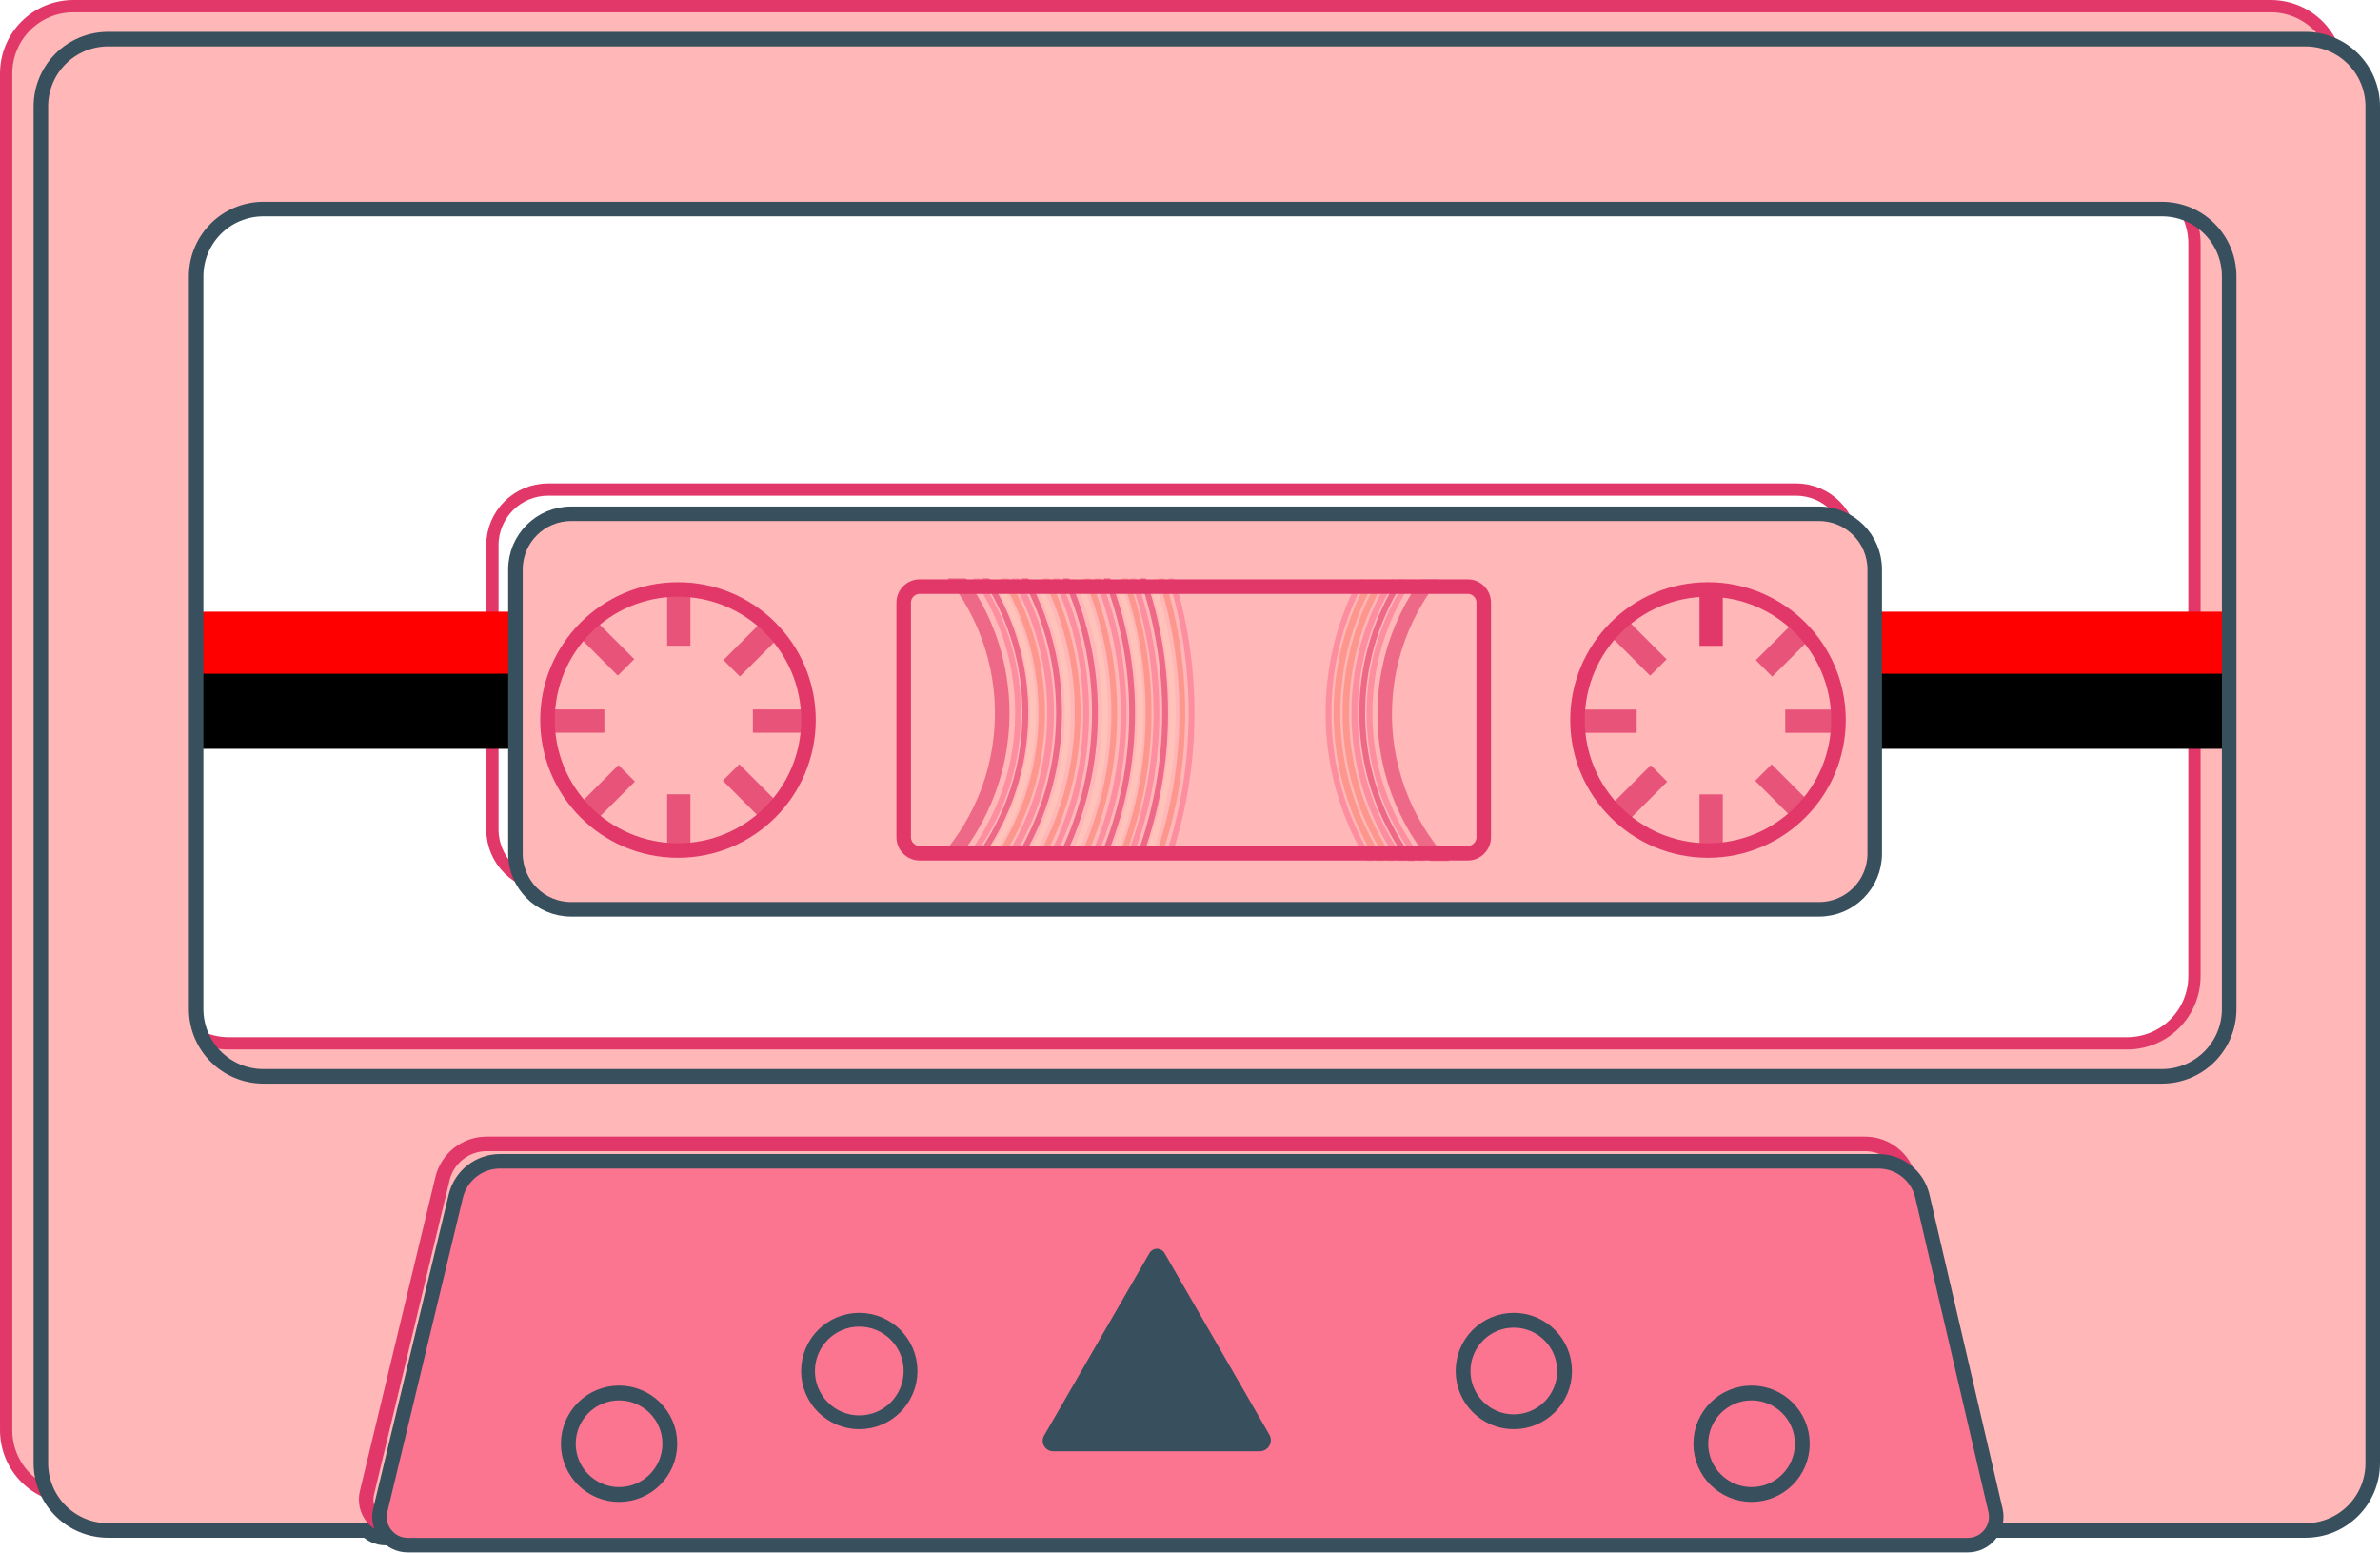
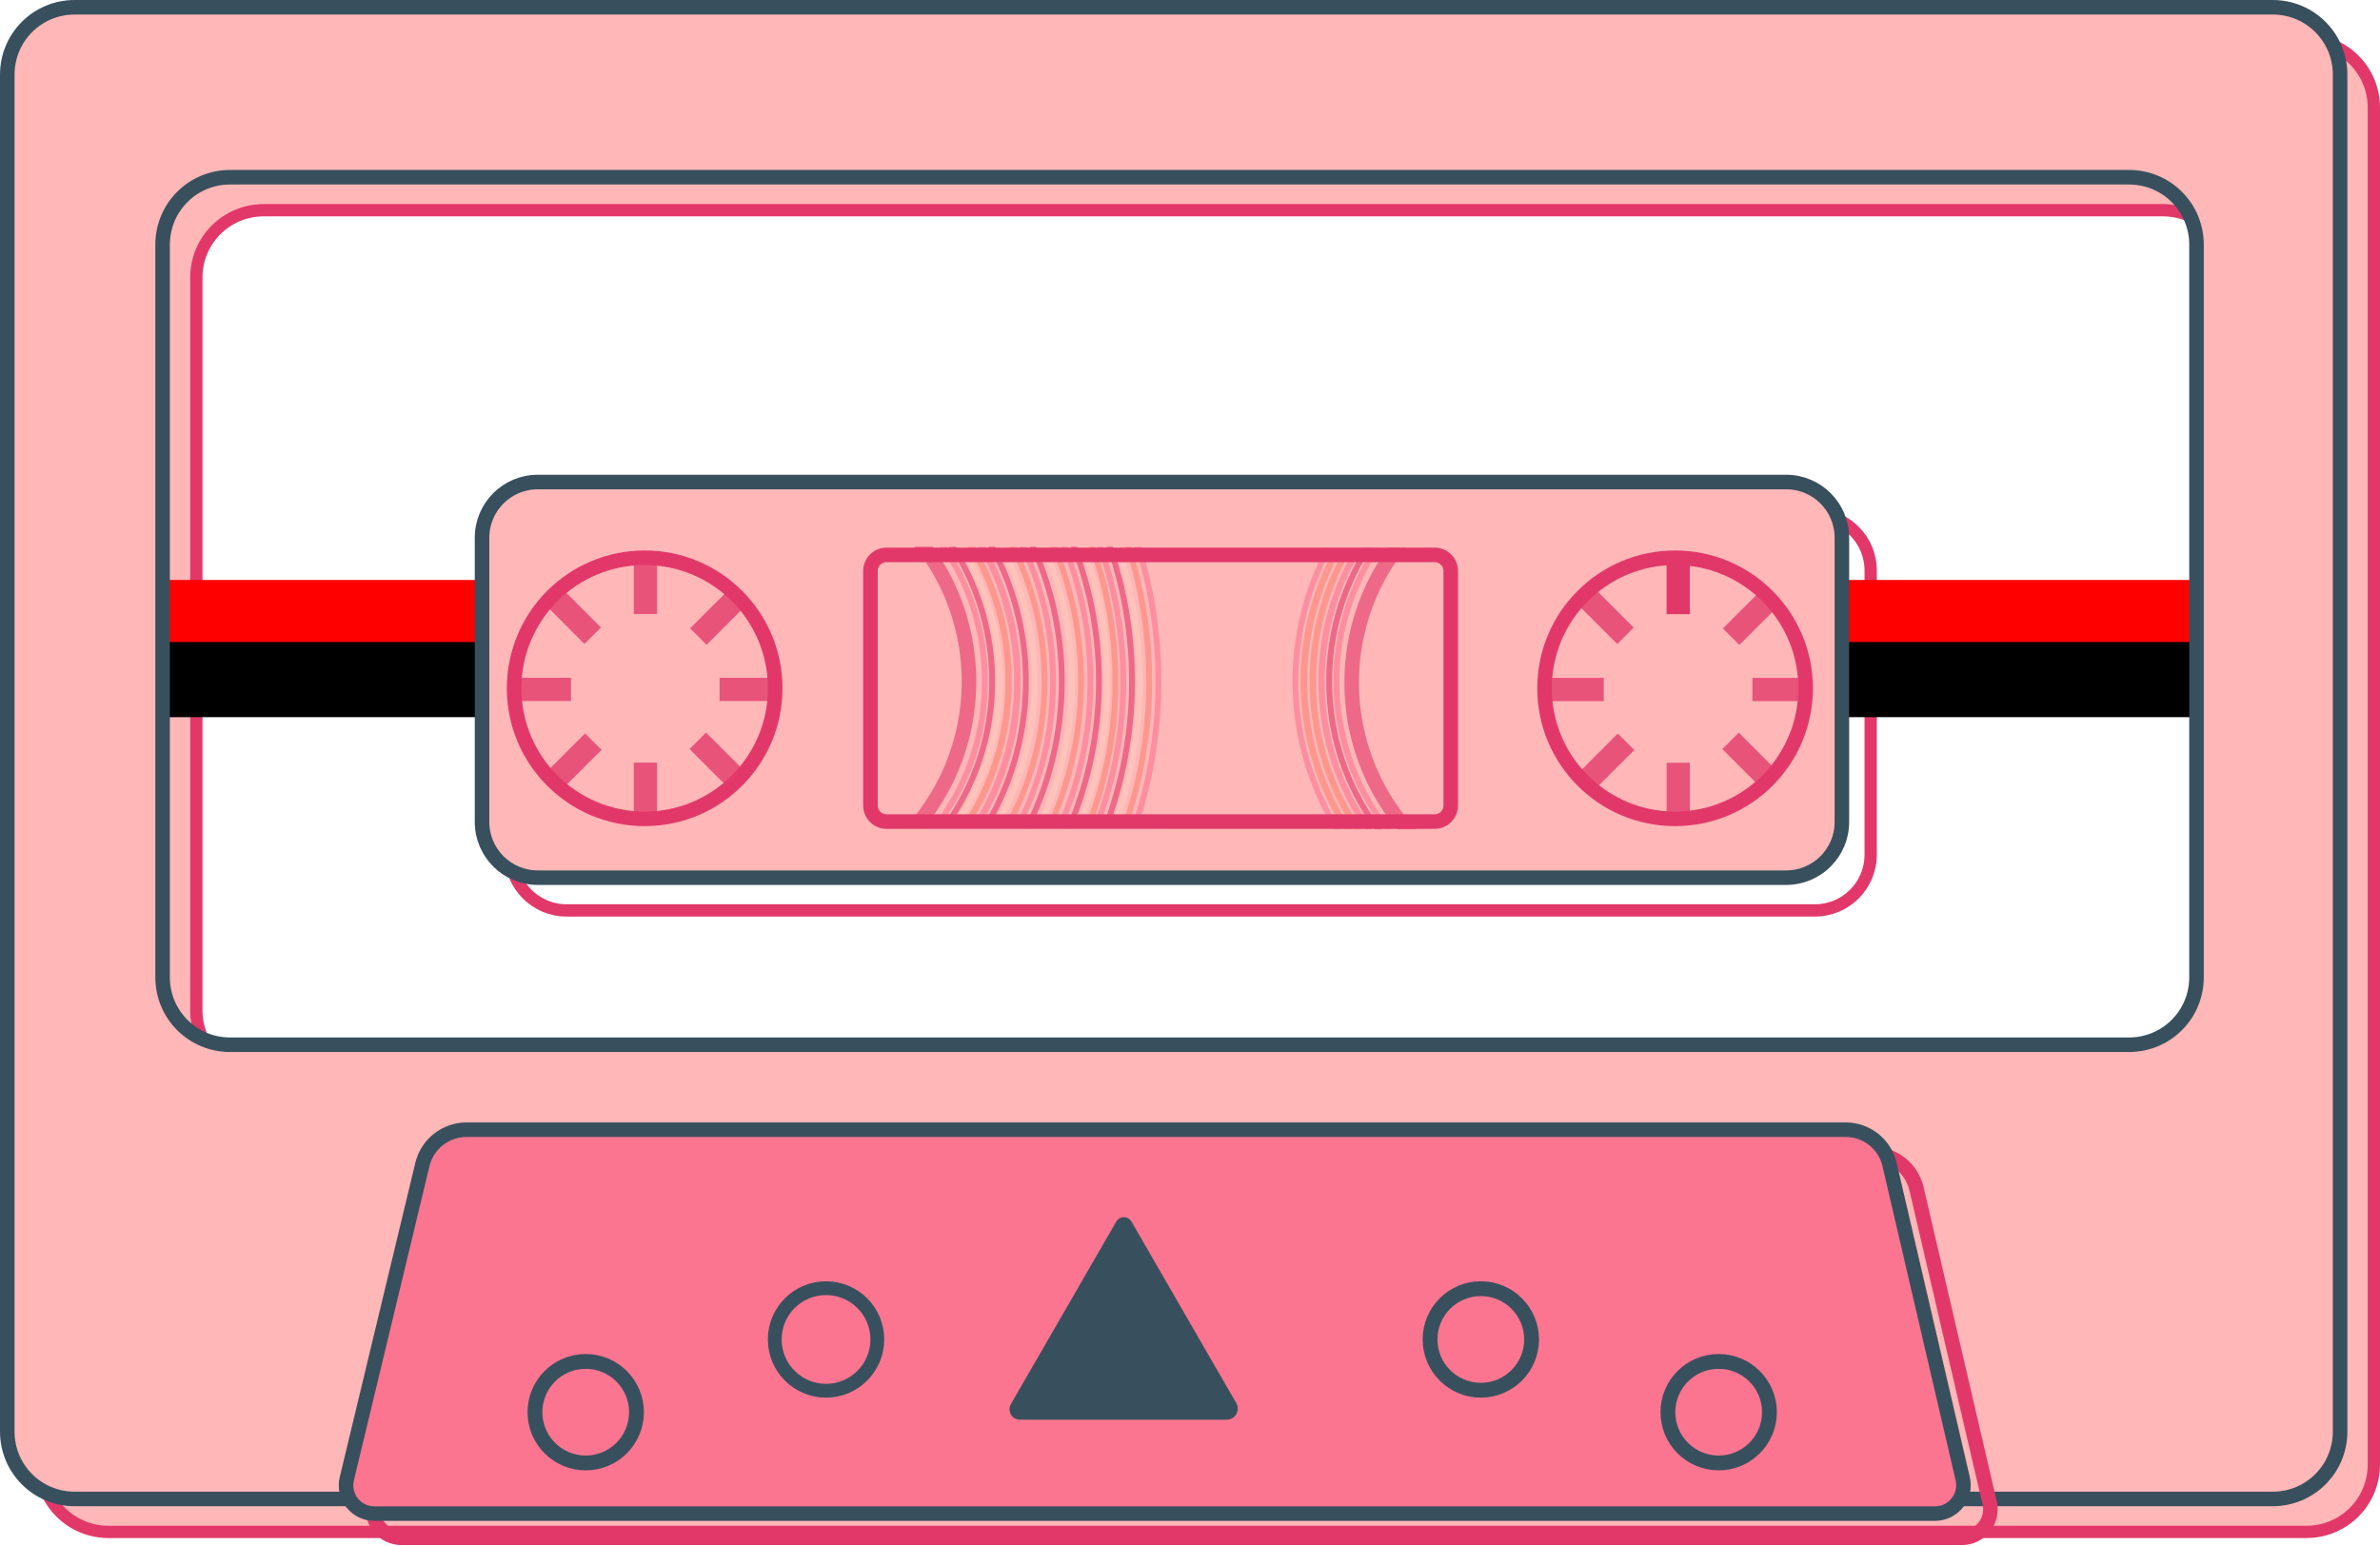
- <svg xmlns="http://www.w3.org/2000/svg" version="1.1" id="svg2" width="371.976" height="242.585" viewBox="0 0 371.976 242.585">
+ <svg xmlns="http://www.w3.org/2000/svg" version="1.1" id="svg2" width="371.82" height="241.387" viewBox="0 0 371.82 241.387">
  <defs id="defs6">
    <clipPath clipPathUnits="userSpaceOnUse" id="clipPath46">
      <rect style="opacity:1;fill:none;fill-opacity:1;stroke:#f08acb;stroke-width:5;stroke-linecap:round;stroke-linejoin:round;stroke-opacity:1" id="rect46" width="199.454" height="91.668" x="-522.813" y="200.679" ry="5.52" transform="scale(-1,1)" />
    </clipPath>
    <clipPath clipPathUnits="userSpaceOnUse" id="clipPath47">
      <rect style="opacity:1;fill:none;fill-opacity:1;stroke:#f08acb;stroke-width:5;stroke-linecap:round;stroke-linejoin:round;stroke-opacity:1" id="rect47" width="199.454" height="91.668" x="326.915" y="200.323" ry="5.52" />
    </clipPath>
  </defs>
-   <g id="layer9" style="display:inline;opacity:1" transform="translate(-19.39353,-57.37418)">
-     <path id="path6" style="display:inline;opacity:1;fill:#000000;fill-opacity:0;stroke:#38505e;stroke-width:4.224;stroke-linecap:round;stroke-linejoin:round;stroke-dasharray:none;stroke-opacity:1" d="m 188.087,397.9 474.022,0 a 15.5,15.5 38.447 0 1 15.096,11.985 l 25.143,107.991 a 9.77,9.77 128.447 0 1 -9.515,11.985 H 156.356 a 9.698,9.698 51.76 0 1 -9.429,-11.965 l 25.977,-108.032 a 15.616,15.616 141.76 0 1 15.183,-11.965 z" transform="matrix(0.4545169,0,0,0.4545169,8.585733,57.06407)" />
+   <g id="layer9" style="display:inline;opacity:1" transform="translate(-13.94553,-52.04917)">
+     <path id="path6" style="display:none;opacity:1;fill:#000000;fill-opacity:0;stroke:#38505e;stroke-width:4.224;stroke-linecap:round;stroke-linejoin:round;stroke-dasharray:none;stroke-opacity:1" d="m 188.087,397.9 474.022,0 a 15.5,15.5 38.447 0 1 15.096,11.985 l 25.143,107.991 a 9.77,9.77 128.447 0 1 -9.515,11.985 H 156.356 a 9.698,9.698 51.76 0 1 -9.429,-11.965 l 25.977,-108.032 a 15.616,15.616 141.76 0 1 15.183,-11.965 z" transform="matrix(0.4545169,0,0,0.4545169,8.585733,57.06407)" />
    <path id="path7" style="display:inline;opacity:1;fill:#ffb7b8;fill-opacity:1;stroke:#e23869;stroke-width:1.92;stroke-miterlimit:4;stroke-dasharray:none;stroke-opacity:1" d="m 30.884,58.334 c -5.834,0 -10.53,4.697 -10.53,10.531 V 280.851 c 0,5.834 4.696,10.53 10.53,10.53 H 374.274 c 5.834,0 10.531,-4.696 10.531,-10.53 V 68.865 c 0,-5.834 -4.697,-10.531 -10.531,-10.531 z M 55.15,84.89 H 351.839 c 5.834,0 10.531,4.697 10.531,10.531 V 209.884 c 0,5.834 -4.697,10.531 -10.531,10.531 H 55.15 c -5.834,0 -10.53,-4.697 -10.53,-10.531 V 95.421 c 0,-5.834 4.696,-10.531 10.53,-10.531 z" />
-     <rect style="display:inline;opacity:1;fill:#000000;fill-opacity:0;stroke:#e23869;stroke-width:1.92;stroke-linecap:round;stroke-linejoin:round;stroke-miterlimit:4;stroke-dasharray:none;stroke-opacity:1" id="rect7" width="212.444" height="61.81" x="96.351" y="133.875" ry="8.699" />
+     <rect style="display:inline;opacity:1;fill:#000000;fill-opacity:0;stroke:#e23869;stroke-width:1.92;stroke-linecap:round;stroke-linejoin:round;stroke-miterlimit:4;stroke-dasharray:none;stroke-opacity:1" id="rect7" width="212.444" height="61.81" x="93.751" y="132.475" ry="8.699" />
  </g>
-   <g id="layer1" style="display:inline;opacity:1" transform="translate(-15.1199,-53.10039)">
+   <g id="layer1" style="display:inline;opacity:1" transform="translate(-20.37183,-58.07585)">
    <rect style="fill:#ff0001;fill-opacity:1;stroke:none;stroke-width:1.364;stroke-miterlimit:4;stroke-dasharray:none;stroke-opacity:1" id="rect850" width="353.766" height="10.376" x="26.049" y="148.686" />
    <rect style="opacity:1;fill:#000001;fill-opacity:1;stroke:#000000;stroke-width:1.364;stroke-miterlimit:4;stroke-dasharray:none;stroke-opacity:1" id="rect850-2" width="353.766" height="10.376" x="26.049" y="159.061" />
  </g>
-   <g id="layer2" style="display:inline;opacity:1" transform="translate(-15.1199,-53.10039)">
+   <g id="layer2" style="display:inline;opacity:1" transform="translate(-20.37183,-58.07585)">
    <path id="rect1829" style="opacity:1;fill:#ffb7b8;fill-opacity:1;stroke:#38505e;stroke-width:2.273;stroke-miterlimit:4;stroke-dasharray:none;stroke-opacity:1" d="m 32.038,59.212 c -5.834,0 -10.53,4.697 -10.53,10.531 V 281.729 c 0,5.834 4.696,10.53 10.53,10.53 H 375.429 c 5.834,0 10.531,-4.696 10.531,-10.53 V 69.743 c 0,-5.834 -4.697,-10.531 -10.531,-10.531 z M 56.304,85.768 H 352.994 c 5.834,0 10.531,4.697 10.531,10.531 V 210.762 c 0,5.834 -4.697,10.531 -10.531,10.531 H 56.304 c -5.834,0 -10.53,-4.697 -10.53,-10.531 V 96.299 c 0,-5.834 4.696,-10.531 10.53,-10.531 z" />
  </g>
-   <g id="layer3" style="display:inline;opacity:1" transform="translate(-15.1199,-53.10039)">
+   <g id="layer3" style="display:inline;opacity:1" transform="translate(-20.37183,-58.07585)">
    <rect style="display:inline;fill:#ffb7b8;fill-opacity:1;stroke:#38505e;stroke-width:2.273;stroke-linecap:round;stroke-linejoin:round;stroke-miterlimit:4;stroke-dasharray:none;stroke-opacity:1" id="rect851" width="212.444" height="61.81" x="95.68" y="133.385" ry="8.699" />
    <g id="layer6">
      <circle style="fill:none;fill-opacity:1;stroke:#e23869;stroke-width:2.273;stroke-linecap:round;stroke-linejoin:round;stroke-opacity:1" id="path4" cx="121.085" cy="165.61" r="20.396" />
      <circle style="fill:none;fill-opacity:1;stroke:#e23869;stroke-width:2.273;stroke-linecap:round;stroke-linejoin:round;stroke-opacity:1" id="path4-2" cx="282.065" cy="165.61" r="20.396" />
      <rect style="fill:#e23869;fill-opacity:1;stroke:none;stroke-width:2.213;stroke-linecap:round;stroke-linejoin:round;stroke-opacity:1" id="rect5" width="3.636" height="9.09" x="280.741" y="144.935" />
      <rect style="opacity:0.784;fill:#e23869;fill-opacity:1;stroke:none;stroke-width:2.213;stroke-linecap:round;stroke-linejoin:round;stroke-opacity:1" id="rect5-6" width="3.636" height="9.09" x="280.741" y="177.24" />
      <rect style="opacity:0.784;fill:#e23869;fill-opacity:1;stroke:none;stroke-width:2.213;stroke-linecap:round;stroke-linejoin:round;stroke-opacity:1" id="rect5-0" width="3.636" height="9.09" x="-167.616" y="261.834" transform="rotate(-90)" />
      <rect style="opacity:0.784;fill:#e23869;fill-opacity:1;stroke:none;stroke-width:2.213;stroke-linecap:round;stroke-linejoin:round;stroke-opacity:1" id="rect5-6-5" width="3.636" height="9.09" x="-167.616" y="294.138" transform="rotate(-90)" />
      <rect style="opacity:0.784;fill:#e23869;fill-opacity:1;stroke:none;stroke-width:2.213;stroke-linecap:round;stroke-linejoin:round;stroke-opacity:1" id="rect5-5" width="3.636" height="9.09" x="80.846" y="296.184" transform="rotate(-45)" />
      <rect style="opacity:0.784;fill:#e23869;fill-opacity:1;stroke:none;stroke-width:2.213;stroke-linecap:round;stroke-linejoin:round;stroke-opacity:1" id="rect5-6-3" width="3.636" height="9.09" x="80.846" y="328.489" transform="rotate(-45)" />
      <rect style="opacity:0.784;fill:#e23869;fill-opacity:1;stroke:none;stroke-width:2.213;stroke-linecap:round;stroke-linejoin:round;stroke-opacity:1" id="rect5-0-3" width="3.636" height="9.09" x="-318.865" y="61.938" transform="rotate(-135)" />
      <rect style="opacity:0.784;fill:#e23869;fill-opacity:1;stroke:none;stroke-width:2.213;stroke-linecap:round;stroke-linejoin:round;stroke-opacity:1" id="rect5-6-5-0" width="3.636" height="9.09" x="-318.865" y="94.243" transform="rotate(-135)" />
      <rect style="opacity:0.784;fill:#e23869;fill-opacity:1;stroke:none;stroke-width:2.213;stroke-linecap:round;stroke-linejoin:round;stroke-opacity:1" id="rect5-4" width="3.636" height="9.09" x="119.392" y="144.918" />
      <rect style="opacity:0.784;fill:#e23869;fill-opacity:1;stroke:none;stroke-width:2.213;stroke-linecap:round;stroke-linejoin:round;stroke-opacity:1" id="rect5-6-0" width="3.636" height="9.09" x="119.392" y="177.222" />
      <rect style="opacity:0.784;fill:#e23869;fill-opacity:1;stroke:none;stroke-width:2.213;stroke-linecap:round;stroke-linejoin:round;stroke-opacity:1" id="rect5-0-1" width="3.636" height="9.09" x="-167.599" y="100.485" transform="rotate(-90)" />
      <rect style="opacity:0.784;fill:#e23869;fill-opacity:1;stroke:none;stroke-width:2.213;stroke-linecap:round;stroke-linejoin:round;stroke-opacity:1" id="rect5-6-5-1" width="3.636" height="9.09" x="-167.599" y="132.789" transform="rotate(-90)" />
      <rect style="opacity:0.784;fill:#e23869;fill-opacity:1;stroke:none;stroke-width:2.213;stroke-linecap:round;stroke-linejoin:round;stroke-opacity:1" id="rect5-5-2" width="3.636" height="9.09" x="-33.233" y="182.081" transform="rotate(-45)" />
      <rect style="opacity:0.784;fill:#e23869;fill-opacity:1;stroke:none;stroke-width:2.213;stroke-linecap:round;stroke-linejoin:round;stroke-opacity:1" id="rect5-6-3-2" width="3.636" height="9.09" x="-33.233" y="214.386" transform="rotate(-45)" />
      <rect style="opacity:0.784;fill:#e23869;fill-opacity:1;stroke:none;stroke-width:2.213;stroke-linecap:round;stroke-linejoin:round;stroke-opacity:1" id="rect5-0-3-5" width="3.636" height="9.09" x="-204.762" y="-52.141" transform="rotate(-135)" />
      <rect style="opacity:0.784;fill:#e23869;fill-opacity:1;stroke:none;stroke-width:2.213;stroke-linecap:round;stroke-linejoin:round;stroke-opacity:1" id="rect5-6-5-0-6" width="3.636" height="9.09" x="-204.762" y="-19.836" transform="rotate(-135)" />
    </g>
    <g id="layer7">
      <g id="g1" transform="matrix(0.480004,0,0,0.480004,2.05995,49.37075)">
        <g id="layer8" style="display:inline;opacity:0.784" clip-path="url(#clipPath47)" transform="translate(0,-4.27379)">
          <circle style="display:inline;opacity:0.784;fill:none;fill-opacity:1;stroke:#fb7590;stroke-width:1.89;stroke-linecap:round;stroke-linejoin:round;stroke-dasharray:none;stroke-opacity:1" id="path5-1" cx="280.618" cy="244.144" r="78.069" />
          <circle style="display:inline;opacity:0.784;fill:none;fill-opacity:1;stroke:#e23869;stroke-width:1.894;stroke-linecap:round;stroke-linejoin:round;stroke-dasharray:none;stroke-opacity:1" id="path5-1-9" cx="280.334" cy="244.144" r="80.735" />
          <circle style="display:inline;opacity:0.784;fill:none;fill-opacity:1;stroke:#ffccbb;stroke-width:2.015;stroke-linecap:round;stroke-linejoin:round;stroke-dasharray:none;stroke-opacity:1" id="path5-1-1" cx="280.334" cy="244.144" r="83.225" />
          <circle style="display:inline;opacity:0.784;fill:none;fill-opacity:1;stroke:#fd8374;stroke-width:2.084;stroke-linecap:round;stroke-linejoin:round;stroke-dasharray:none;stroke-opacity:1" id="path5-1-9-6" cx="280.334" cy="244.144" r="86.066" />
          <circle style="display:inline;opacity:0.784;fill:none;fill-opacity:1;stroke:#fb7590;stroke-width:2.153;stroke-linecap:round;stroke-linejoin:round;stroke-dasharray:none;stroke-opacity:1" id="path5-1-5" cx="280.334" cy="244.144" r="88.95" />
          <circle style="display:inline;opacity:0.784;fill:none;fill-opacity:1;stroke:#e23869;stroke-width:1.894;stroke-linecap:round;stroke-linejoin:round;stroke-dasharray:none;stroke-opacity:1" id="path5-1-9-3" cx="280.05" cy="244.144" r="91.987" />
          <circle style="display:inline;opacity:0.784;fill:none;fill-opacity:1;stroke:#ffccbb;stroke-width:1.894;stroke-linecap:round;stroke-linejoin:round;stroke-dasharray:none;stroke-opacity:1" id="path5-1-1-2" cx="280.05" cy="244.144" r="94.824" />
          <circle style="display:inline;opacity:0.784;fill:none;fill-opacity:1;stroke:#fd8374;stroke-width:1.894;stroke-linecap:round;stroke-linejoin:round;stroke-dasharray:none;stroke-opacity:1" id="path5-1-9-6-1" cx="280.05" cy="244.144" r="98.061" />
          <circle style="display:inline;opacity:0.784;fill:none;fill-opacity:1;stroke:#fb7590;stroke-width:1.894;stroke-linecap:round;stroke-linejoin:round;stroke-dasharray:none;stroke-opacity:1" id="path5-1-2" cx="277.872" cy="244.144" r="103.005" />
          <circle style="display:inline;opacity:0.784;fill:none;fill-opacity:1;stroke:#e23869;stroke-width:1.894;stroke-linecap:round;stroke-linejoin:round;stroke-dasharray:none;stroke-opacity:1" id="path5-1-9-9" cx="277.209" cy="244.144" r="106.522" />
          <circle style="display:inline;opacity:0.784;fill:none;fill-opacity:1;stroke:#ffccbb;stroke-width:1.894;stroke-linecap:round;stroke-linejoin:round;stroke-dasharray:none;stroke-opacity:1" id="path5-1-1-0" cx="277.209" cy="244.144" r="109.806" />
          <circle style="display:inline;opacity:0.784;fill:none;fill-opacity:1;stroke:#fd8374;stroke-width:1.894;stroke-linecap:round;stroke-linejoin:round;stroke-dasharray:none;stroke-opacity:1" id="path5-1-9-6-9" cx="276.452" cy="244.144" r="113.556" />
          <circle style="display:inline;opacity:0.784;fill:none;fill-opacity:1;stroke:#fb7590;stroke-width:1.894;stroke-linecap:round;stroke-linejoin:round;stroke-dasharray:none;stroke-opacity:1" id="path5-1-5-9" cx="275.694" cy="244.144" r="117.361" />
          <circle style="display:inline;opacity:0.784;fill:none;fill-opacity:1;stroke:#e23869;stroke-width:1.894;stroke-linecap:round;stroke-linejoin:round;stroke-dasharray:none;stroke-opacity:1" id="path5-1-9-3-2" cx="274.463" cy="244.144" r="121.368" />
          <circle style="display:inline;opacity:0.784;fill:none;fill-opacity:1;stroke:#ffccbb;stroke-width:1.894;stroke-linecap:round;stroke-linejoin:round;stroke-dasharray:none;stroke-opacity:1" id="path5-1-1-2-5" cx="273.422" cy="244.144" r="125.11" />
          <circle style="display:inline;opacity:0.784;fill:none;fill-opacity:1;stroke:#fd8374;stroke-width:1.894;stroke-linecap:round;stroke-linejoin:round;stroke-dasharray:none;stroke-opacity:1" id="path5-1-9-6-1-3" cx="271.812" cy="244.144" r="129.382" />
          <circle style="display:inline;opacity:0.784;fill:none;fill-opacity:1;stroke:#fb7590;stroke-width:1.894;stroke-linecap:round;stroke-linejoin:round;stroke-dasharray:none;stroke-opacity:1" id="circle5" cx="273.422" cy="244.144" r="130.327" />
          <circle style="display:inline;opacity:0.784;fill:none;fill-opacity:1;stroke:#e23869;stroke-width:1.894;stroke-linecap:round;stroke-linejoin:round;stroke-dasharray:none;stroke-opacity:1" id="circle6" cx="271.812" cy="244.144" r="134.777" />
          <circle style="display:inline;opacity:0.784;fill:none;fill-opacity:1;stroke:#ffccbb;stroke-width:1.894;stroke-linecap:round;stroke-linejoin:round;stroke-dasharray:none;stroke-opacity:1" id="circle7" cx="270.107" cy="244.144" r="138.933" />
          <circle style="display:inline;opacity:0.784;fill:none;fill-opacity:1;stroke:#fd8374;stroke-width:1.894;stroke-linecap:round;stroke-linejoin:round;stroke-dasharray:none;stroke-opacity:1" id="circle8" cx="268.497" cy="244.144" r="143.677" />
          <circle style="display:inline;opacity:0.784;fill:none;fill-opacity:1;stroke:#fb7590;stroke-width:1.894;stroke-linecap:round;stroke-linejoin:round;stroke-dasharray:none;stroke-opacity:1" id="circle9" cx="266.699" cy="244.144" r="148.491" />
          <circle style="opacity:0.784;fill:none;fill-opacity:1;stroke:#e23869;stroke-width:4.735;stroke-linecap:round;stroke-linejoin:round;stroke-opacity:1" id="path5" cx="280.68" cy="244.229" r="72.844" />
        </g>
        <g id="g32" style="display:inline;opacity:0.784" transform="matrix(-1,0,0,1,851.1528,-4.27379)" clip-path="url(#clipPath46)">
          <circle style="display:inline;opacity:0.784;fill:none;fill-opacity:1;stroke:#fb7590;stroke-width:1.89;stroke-linecap:round;stroke-linejoin:round;stroke-dasharray:none;stroke-opacity:1" id="circle12" cx="299.947" cy="244.163" r="78.069" />
          <circle style="display:inline;opacity:0.784;fill:none;fill-opacity:1;stroke:#e23869;stroke-width:1.894;stroke-linecap:round;stroke-linejoin:round;stroke-dasharray:none;stroke-opacity:1" id="circle13" cx="299.663" cy="244.163" r="80.735" />
          <circle style="display:inline;opacity:0.784;fill:none;fill-opacity:1;stroke:#fb7590;stroke-width:2.015;stroke-linecap:round;stroke-linejoin:round;stroke-dasharray:none;stroke-opacity:1" id="circle14" cx="299.663" cy="244.163" r="83.225" />
          <circle style="display:inline;opacity:0.784;fill:none;fill-opacity:1;stroke:#fd8374;stroke-width:2.084;stroke-linecap:round;stroke-linejoin:round;stroke-dasharray:none;stroke-opacity:1" id="circle15" cx="299.663" cy="244.163" r="86.066" />
          <circle style="display:inline;opacity:0.784;fill:none;fill-opacity:1;stroke:#fd8374;stroke-width:2.153;stroke-linecap:round;stroke-linejoin:round;stroke-dasharray:none;stroke-opacity:1" id="circle16" cx="299.663" cy="244.163" r="88.95" />
          <circle style="display:inline;opacity:0.784;fill:none;fill-opacity:1;stroke:#fb7590;stroke-width:1.894;stroke-linecap:round;stroke-linejoin:round;stroke-dasharray:none;stroke-opacity:1" id="circle17" cx="299.379" cy="244.163" r="91.987" />
          <circle style="opacity:0.784;fill:none;fill-opacity:1;stroke:#e23869;stroke-width:4.735;stroke-linecap:round;stroke-linejoin:round;stroke-opacity:1" id="path5-7" cx="-300.225" cy="244.585" r="72.844" transform="scale(-1,1)" />
        </g>
        <rect style="fill:none;fill-opacity:1;stroke:#e23869;stroke-width:4.735;stroke-linecap:round;stroke-linejoin:round;stroke-opacity:1" id="rect4-8" width="188.863" height="86.801" x="321.457" y="198.743" ry="5.227" />
      </g>
    </g>
  </g>
-   <g id="layer4" style="display:inline;opacity:1" transform="translate(-15.1199,-53.10039)">
-     <path id="path8" style="display:inline;opacity:1;fill:none;stroke:#e23869;stroke-width:5;stroke-linecap:round;stroke-linejoin:round;stroke-opacity:1" d="m 188.087,397.9 474.022,0 a 15.5,15.5 38.447 0 1 15.096,11.985 l 25.143,107.991 a 9.77,9.77 128.447 0 1 -9.515,11.985 H 156.356 a 9.698,9.698 51.76 0 1 -9.429,-11.965 l 25.977,-108.032 a 15.616,15.616 141.76 0 1 15.183,-11.965 z" transform="matrix(0.4545083,0,0,0.454517,5.687423,50.9954)" />
+   <g id="layer4" style="display:inline;opacity:1" transform="translate(-20.37183,-58.07585)">
+     <path id="path8" style="display:inline;opacity:1;fill:none;stroke:#e23869;stroke-width:5;stroke-linecap:round;stroke-linejoin:round;stroke-opacity:1" d="m 188.087,397.9 474.022,0 a 15.5,15.5 38.447 0 1 15.096,11.985 l 25.143,107.991 a 9.77,9.77 128.447 0 1 -9.515,11.985 H 156.356 a 9.698,9.698 51.76 0 1 -9.429,-11.965 l 25.977,-108.032 a 15.616,15.616 141.76 0 1 15.183,-11.965 z" transform="matrix(0.4545083,0,0,0.454517,11.98748,57.49533)" />
    <path id="rect2832" style="fill:#fb7590;stroke:#38505e;stroke-width:5;stroke-linecap:round;stroke-linejoin:round;stroke-opacity:1" d="m 188.087,397.9 474.022,0 a 15.5,15.5 38.447 0 1 15.096,11.985 l 25.143,107.991 a 9.77,9.77 128.447 0 1 -9.515,11.985 H 156.356 a 9.698,9.698 51.76 0 1 -9.429,-11.965 l 25.977,-108.032 a 15.616,15.616 141.76 0 1 15.183,-11.965 z" transform="matrix(0.4545169,0,0,0.4545169,7.772301,53.71799)" />
  </g>
-   <g id="layer5" style="display:inline" transform="translate(-15.1199,-53.10039)">
+   <g id="layer5" style="display:inline" transform="translate(-20.37183,-58.07585)">
    <ellipse style="fill:none;stroke:#38505e;stroke-width:2.316;stroke-linecap:round;stroke-linejoin:round;stroke-opacity:1" id="path1" cx="111.876" cy="278.704" rx="7.932" ry="7.932" />
    <ellipse style="fill:none;stroke:#38505e;stroke-width:2.316;stroke-linecap:round;stroke-linejoin:round;stroke-opacity:1" id="path1-4" cx="288.875" cy="278.704" rx="7.932" ry="7.932" />
    <ellipse style="fill:none;stroke:#38505e;stroke-width:2.316;stroke-linecap:round;stroke-linejoin:round;stroke-opacity:1" id="path1-3" cx="251.717" cy="267.341" rx="7.932" ry="7.932" />
    <circle style="fill:none;stroke:#38505e;stroke-width:2.156;stroke-linecap:round;stroke-linejoin:round;stroke-opacity:1" id="path2" cx="149.42" cy="267.341" r="8.012" />
    <path style="fill:#38505e;fill-opacity:1;stroke:none;stroke-width:5;stroke-linecap:round;stroke-linejoin:round" id="path3" d="m 427.887,465.57 -27.469,0 -27.75,0 a 2.792,2.792 60 0 1 -2.418,-4.188 l 13.875,-24.032 14.263,-24.704 a 2.344,2.344 2.5219961e-7 0 1 4.061,0 l 14.263,24.704 13.734,23.788 a 2.955,2.955 120 0 1 -2.559,4.432 z" transform="matrix(0.5849264,0,0,0.5849264,-38.265,7.557533)" />
  </g>
</svg>
